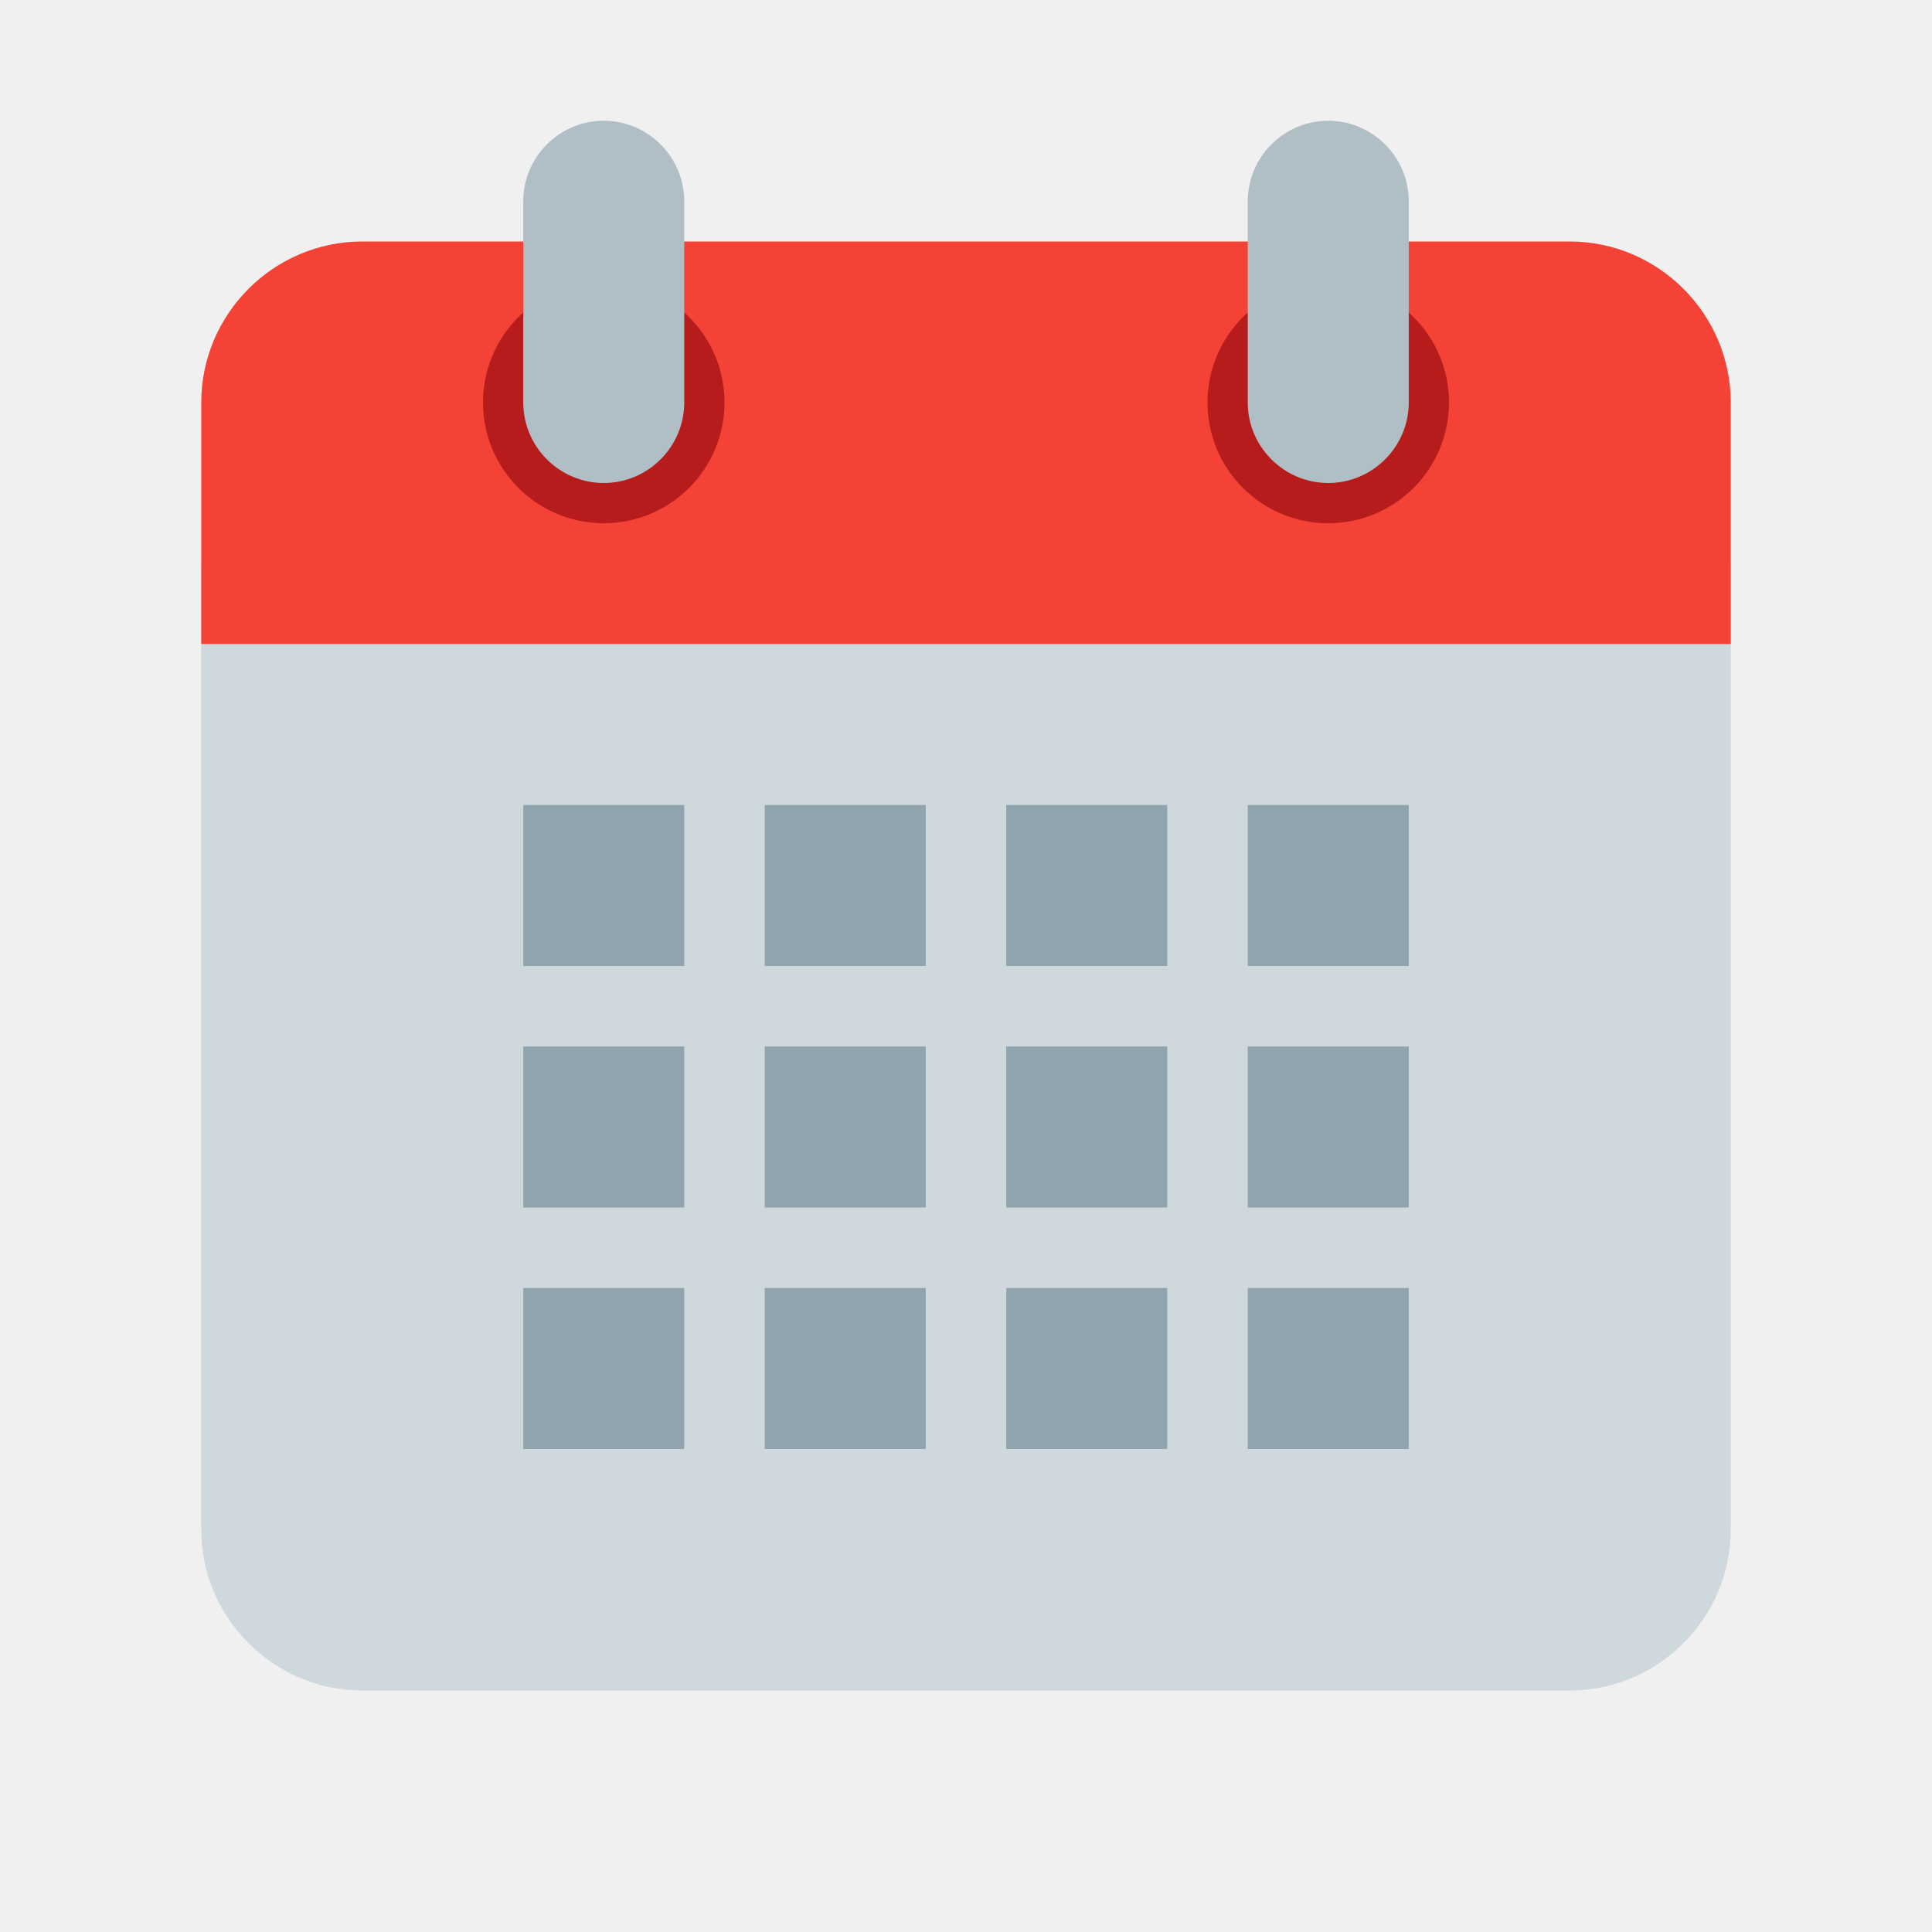
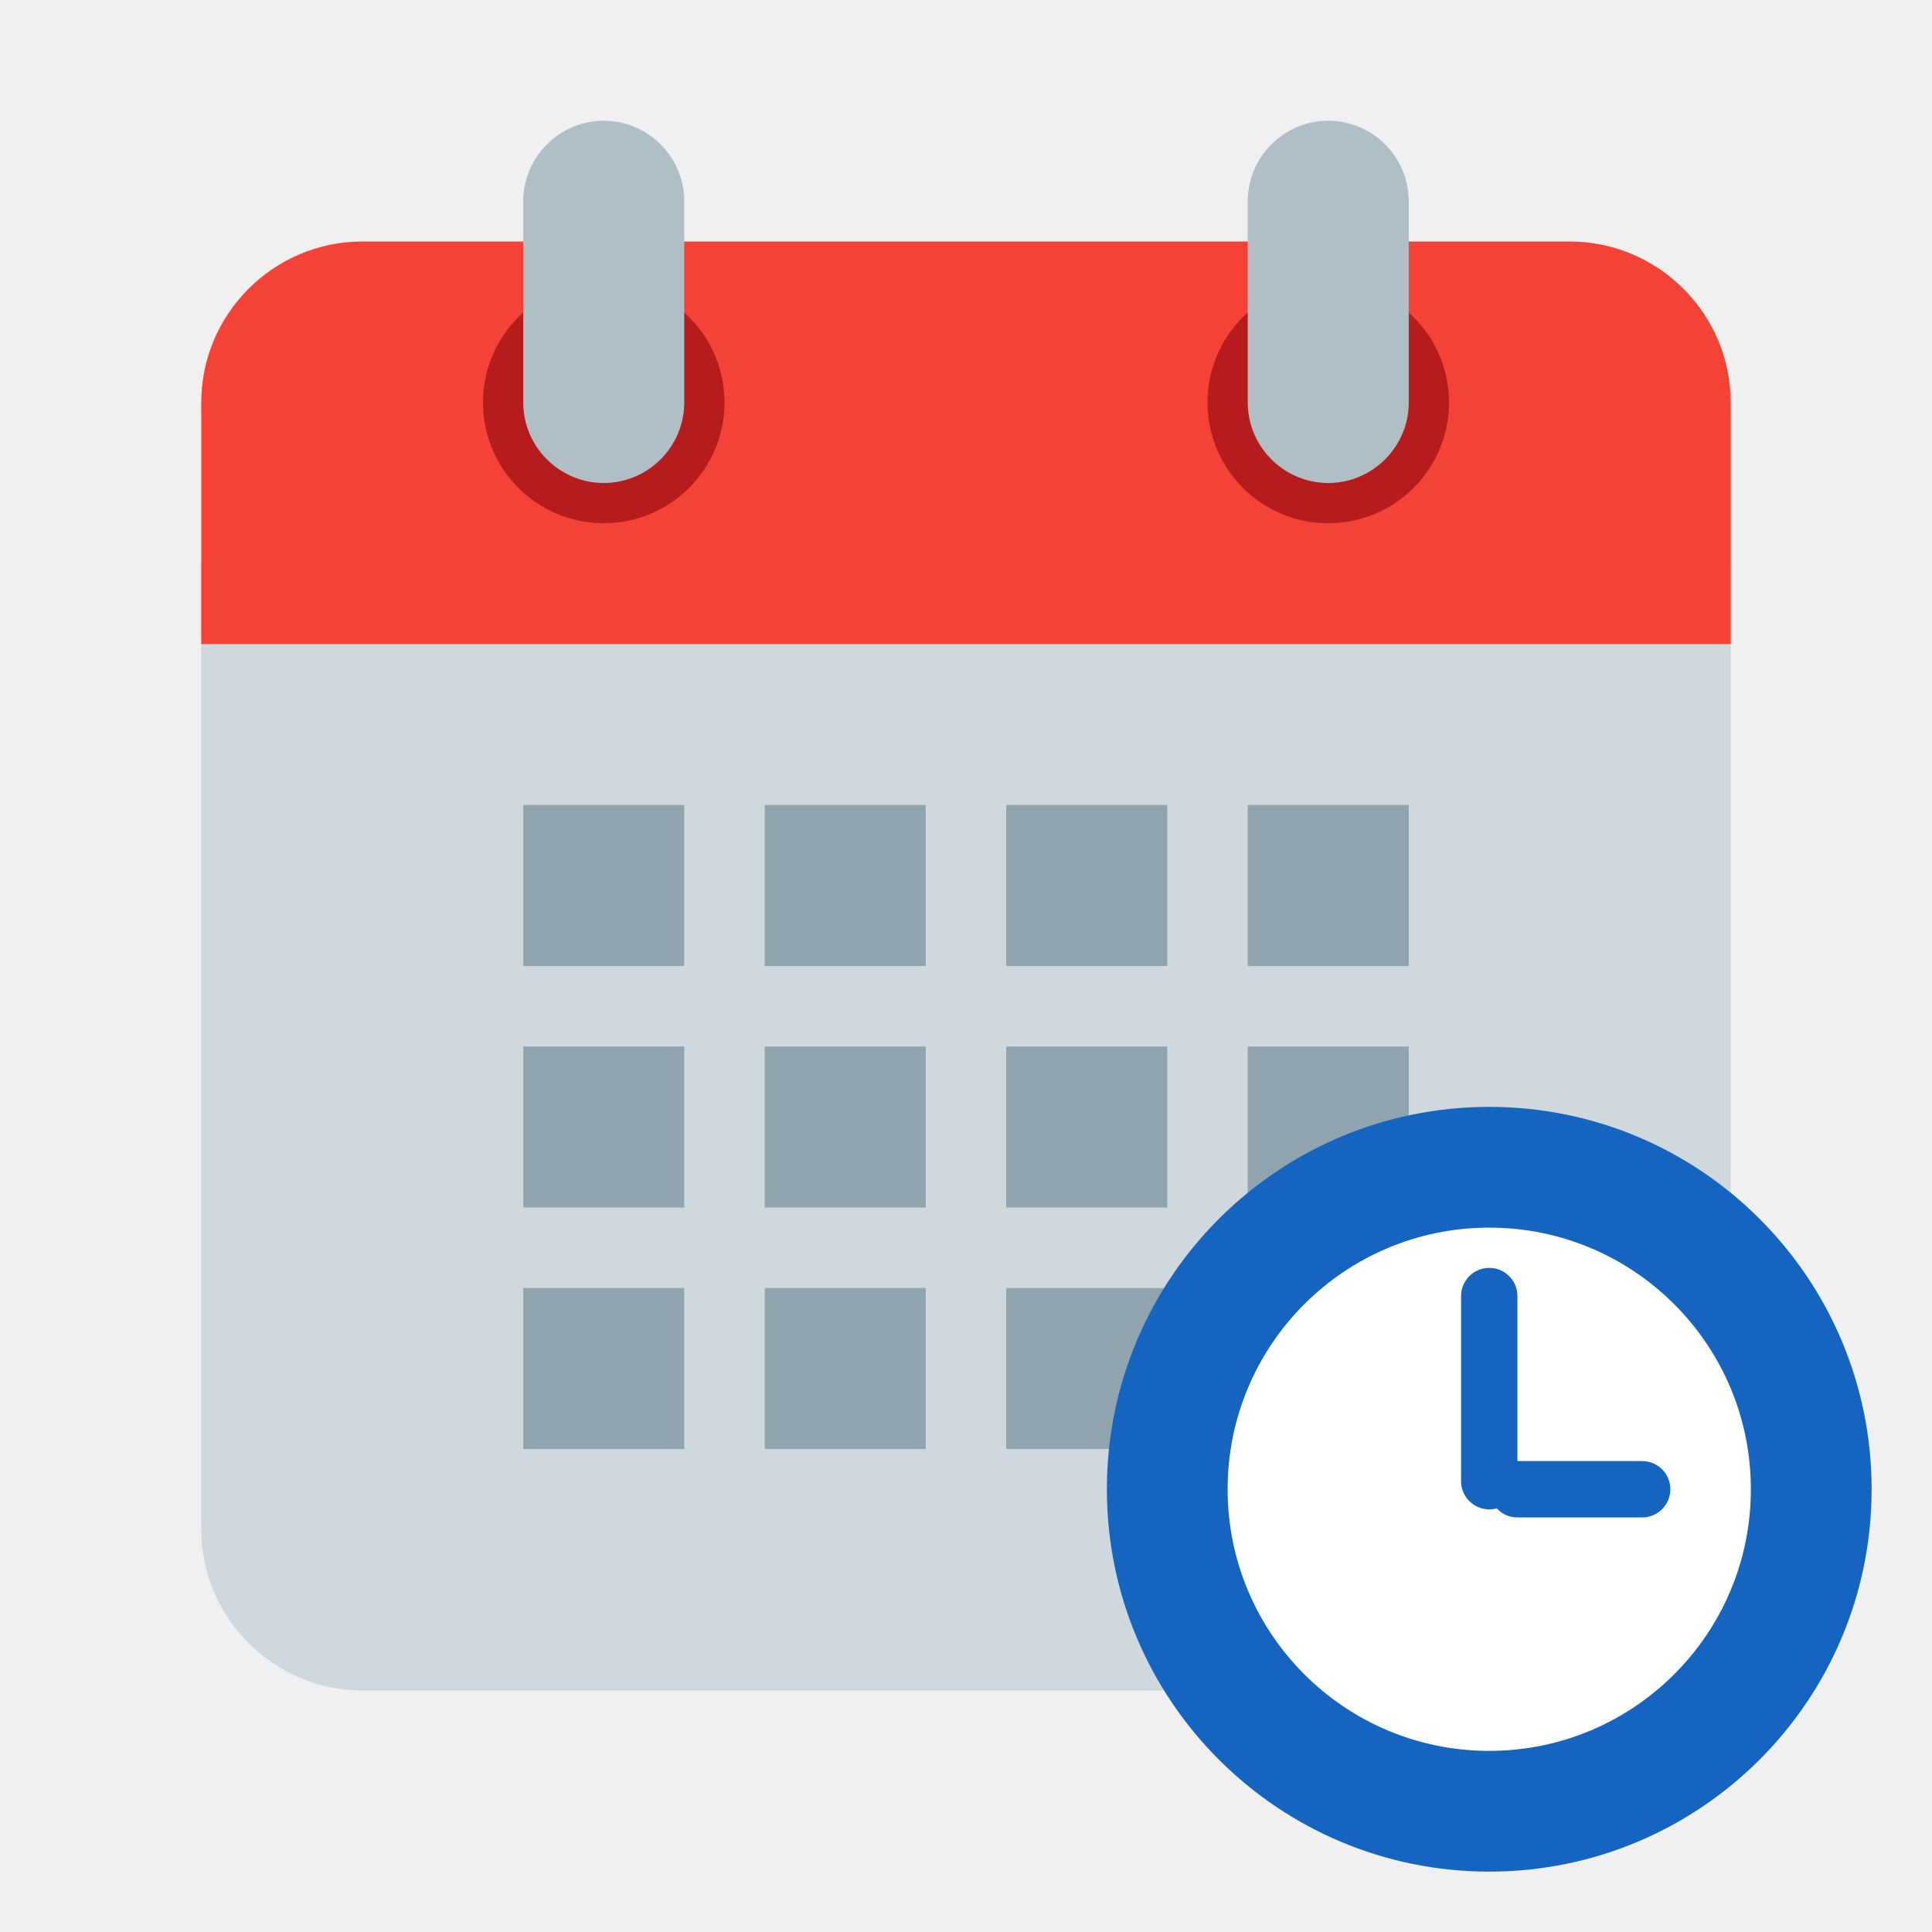
<svg xmlns="http://www.w3.org/2000/svg" version="1" viewBox="0 0 48 48" enable-background="new 0 0 48 48">
  <path fill="#CFD8DC" d="M5,38V14h38v24c0,2.2-1.8,4-4,4H9C6.8,42,5,40.2,5,38z" />
  <path fill="#F44336" d="M43,10v6H5v-6c0-2.2,1.8-4,4-4h30C41.2,6,43,7.8,43,10z" />
  <g fill="#B71C1C">
    <circle cx="33" cy="10" r="3" />
    <circle cx="15" cy="10" r="3" />
  </g>
  <g fill="#B0BEC5">
    <path d="M33,3c-1.1,0-2,0.9-2,2v5c0,1.1,0.9,2,2,2s2-0.9,2-2V5C35,3.9,34.1,3,33,3z" />
    <path d="M15,3c-1.1,0-2,0.9-2,2v5c0,1.1,0.9,2,2,2s2-0.9,2-2V5C17,3.9,16.1,3,15,3z" />
  </g>
  <g fill="#90A4AE">
    <rect x="13" y="20" width="4" height="4" />
    <rect x="19" y="20" width="4" height="4" />
    <rect x="25" y="20" width="4" height="4" />
    <rect x="31" y="20" width="4" height="4" />
    <rect x="13" y="26" width="4" height="4" />
    <rect x="19" y="26" width="4" height="4" />
    <rect x="25" y="26" width="4" height="4" />
    <rect x="31" y="26" width="4" height="4" />
    <rect x="13" y="32" width="4" height="4" />
    <rect x="19" y="32" width="4" height="4" />
    <rect x="25" y="32" width="4" height="4" />
    <rect x="31" y="32" width="4" height="4" />
  </g>
+   <circle cx="37" cy="37" r="9.5" fill="#1565C0" />
+   <circle cx="37" cy="37" r="6.5" fill="#FFFFFF" />
+   <rect x="36.3" y="31.5" width="1.4" height="6" rx="0.7" fill="#1565C0" />
+   <rect x="37" y="36.3" width="4.5" height="1.4" rx="0.7" fill="#1565C0" />
</svg>
